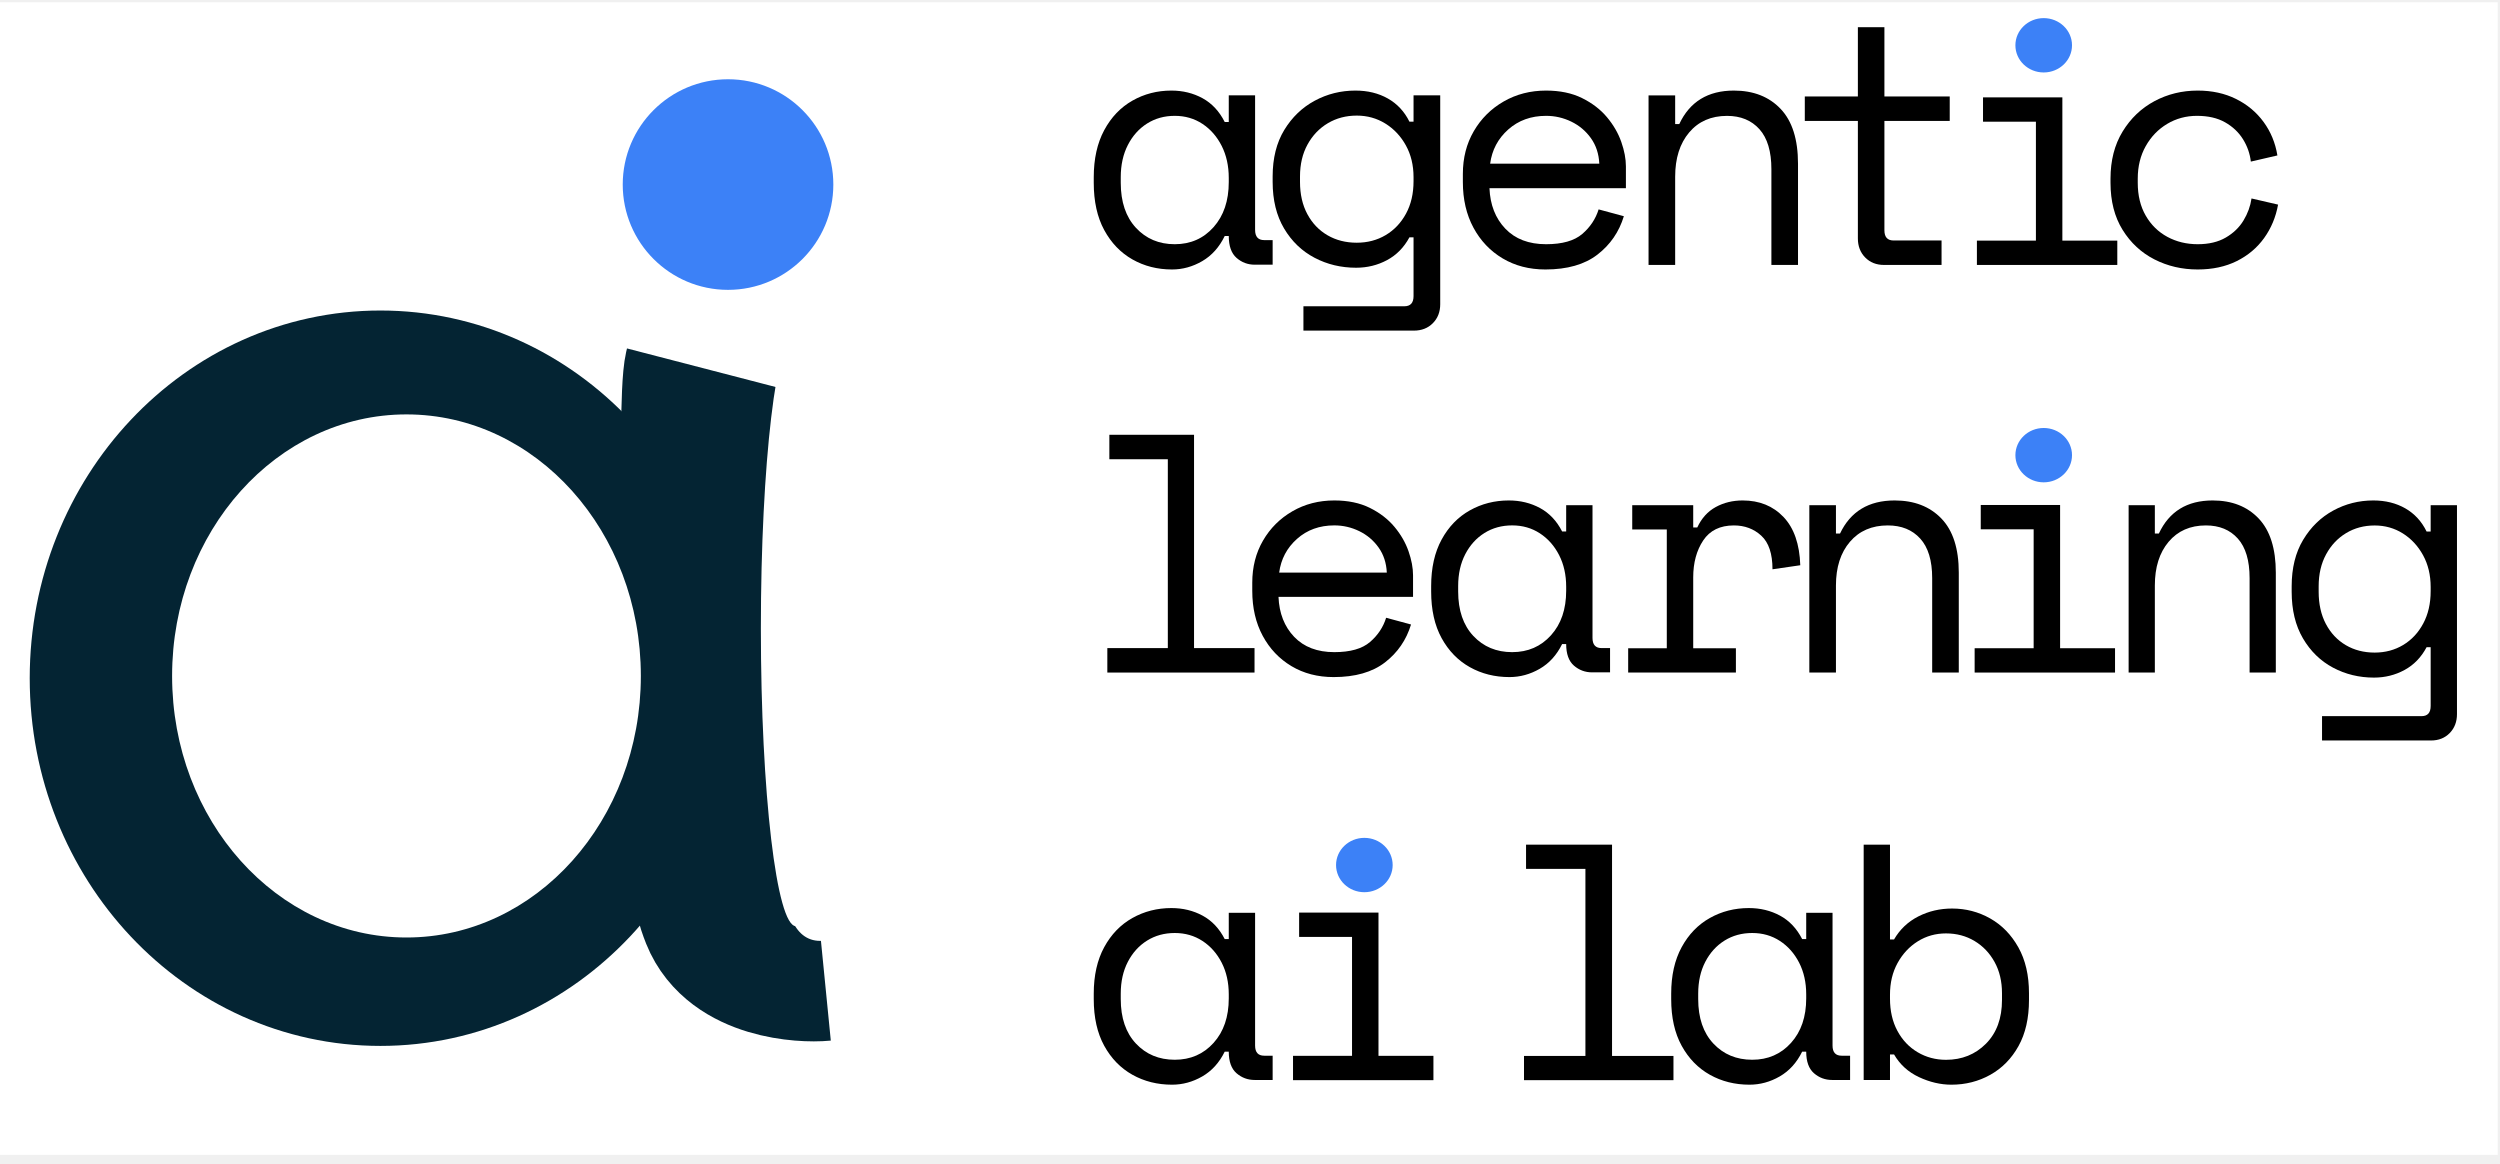
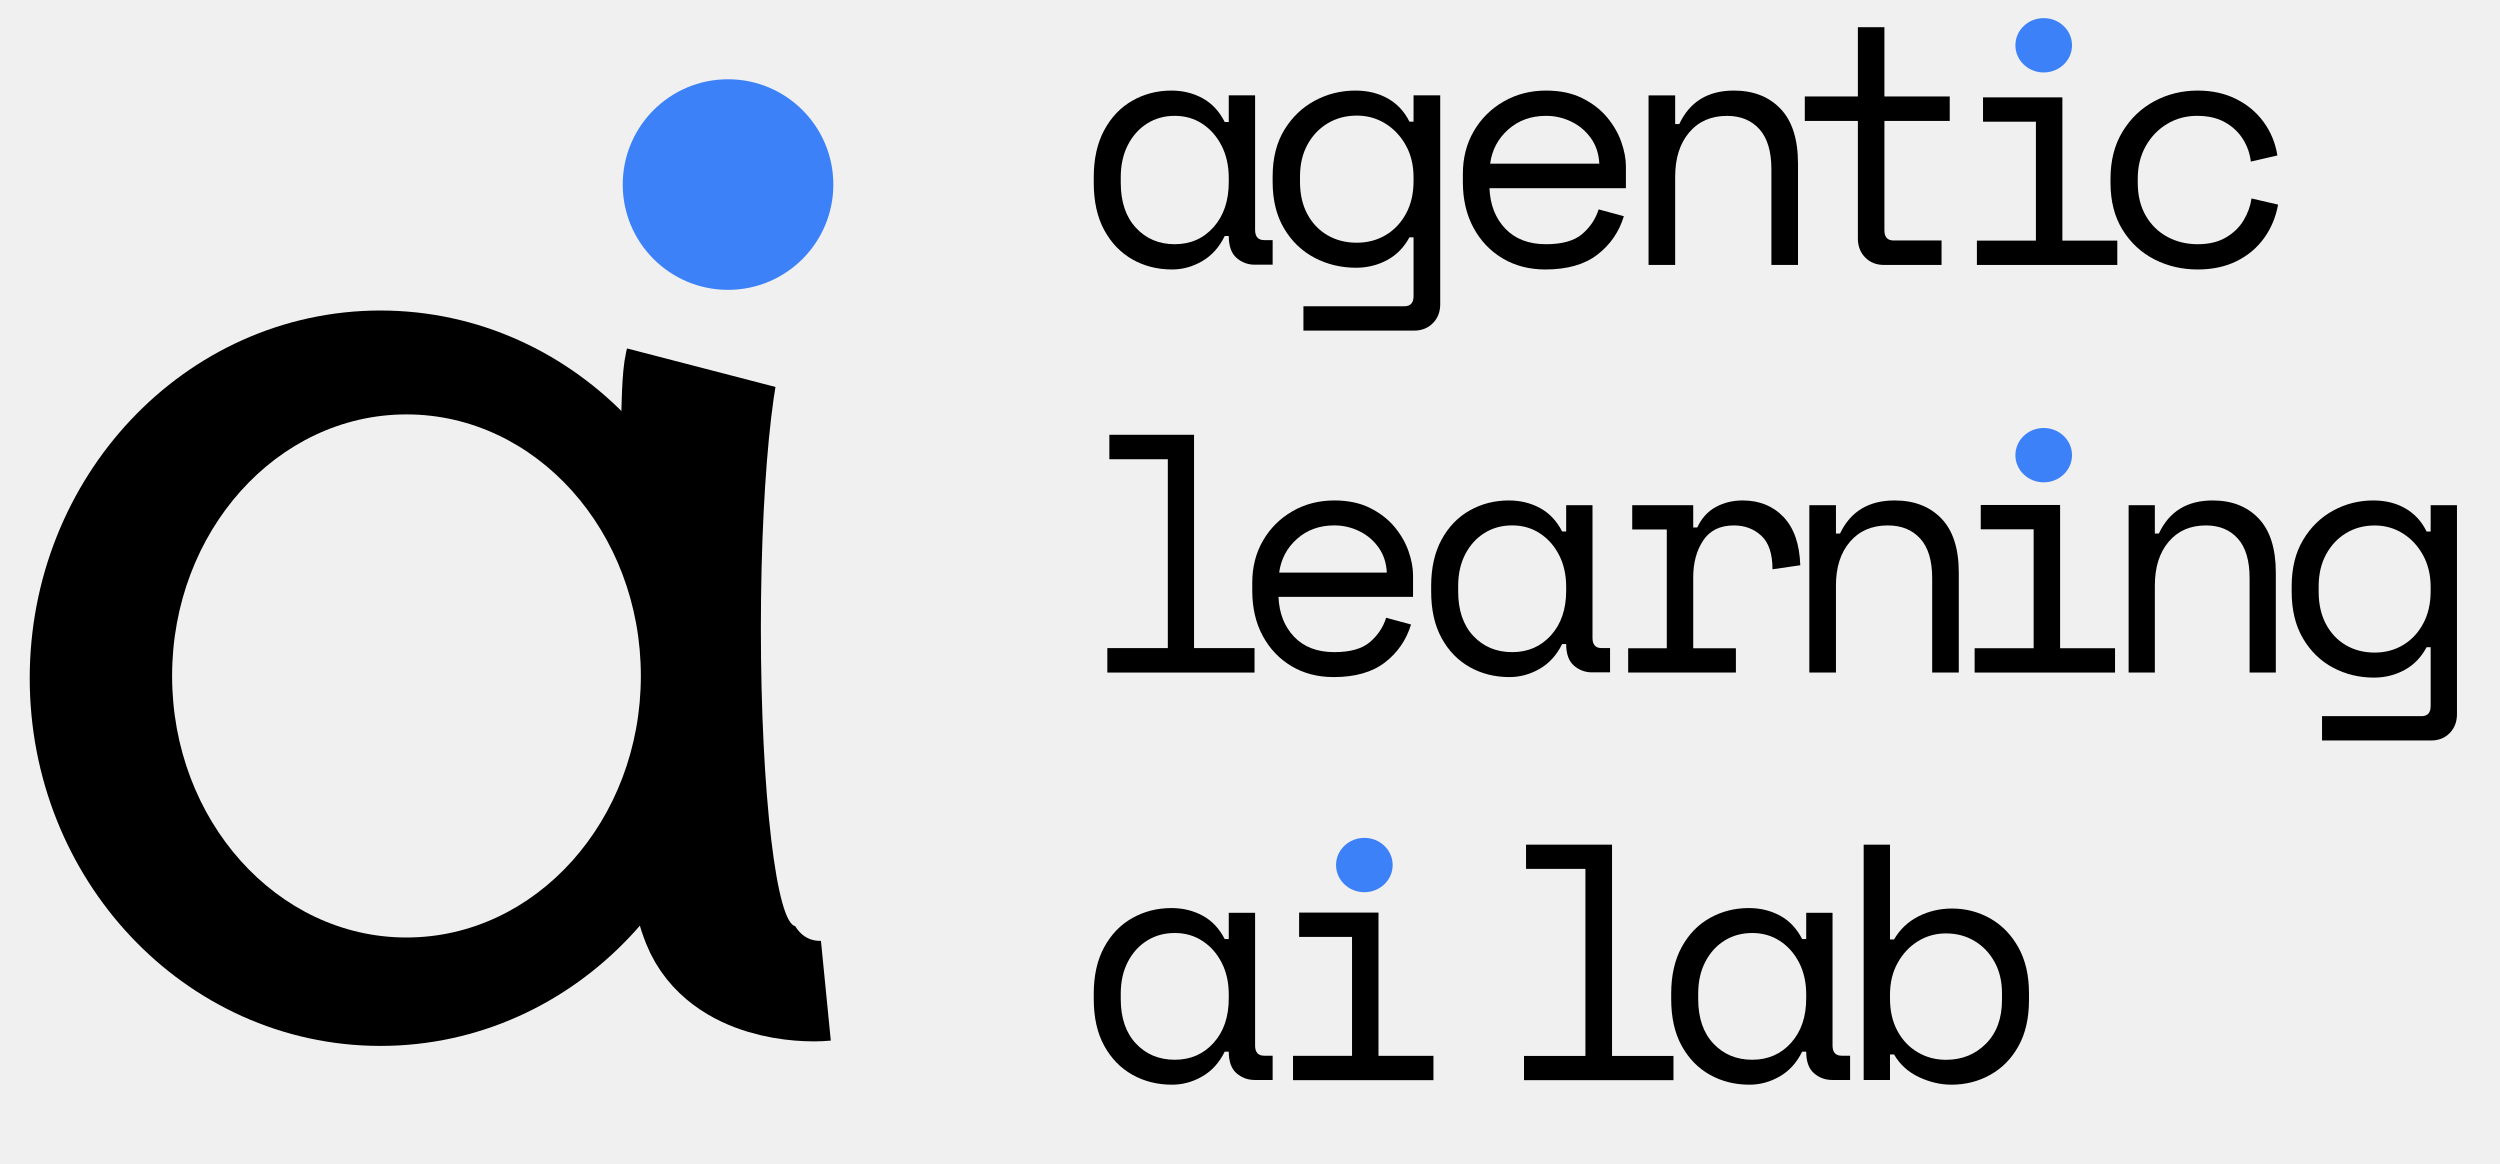
- <svg xmlns="http://www.w3.org/2000/svg" width="1104" height="514" xml:space="preserve" overflow="hidden">
+ <svg xmlns="http://www.w3.org/2000/svg" width="1104" height="514" viewBox="0 0 1104 514" xml:space="preserve" overflow="hidden">
+   <defs>
+     <mask id="logoCuts" maskUnits="userSpaceOnUse" x="165" y="343" width="1103" height="510">
+       <rect x="165" y="343" width="1103" height="510" fill="#FFFFFF" />
+       <path d="M241 641.5C241 577.711 287.338 526 344.5 526 401.661 526 448 577.711 448 641.5 448 705.289 401.661 757 344.5 757 287.338 757 241 705.289 241 641.5Z" fill="#000000" />
+       <path d="M539.469 622.704C568.472 556.827 607.737 510.359 627.171 518.915 646.604 527.471 638.847 587.81 609.844 653.687 580.842 719.563 541.576 766.031 522.143 757.475 502.709 748.92 510.466 688.58 539.469 622.704Z" fill="#000000" />
+       <path d="M501 620.5C501 547.875 507.94 489 516.5 489 525.06 489 532 547.875 532 620.5 532 693.126 525.06 752 516.5 752 507.94 752 501 693.126 501 620.5Z" fill="#000000" />
+     </mask>
+   </defs>
  <g transform="translate(-165 -343)">
-     <g>
-       <rect x="165" y="344" width="1103" height="509" fill="#FFFFFF" fill-opacity="1" />
-       <path d="M985.437 355 997.155 355 997.155 385.6 1026 385.6 1026 396.4 997.155 396.4 997.155 444.7C997.155 447.7 998.507 449.2 1001.21 449.2L1022.39 449.2 1022.39 460 997.005 460C993.6 460 990.82 458.9 988.667 456.7 986.513 454.5 985.437 451.7 985.437 448.3L985.437 396.4 962 396.4 962 385.6 985.437 385.6 985.437 355Z" fill="#000000" fill-rule="evenodd" fill-opacity="1" />
-       <path d="M682.283 383C687.351 383 691.947 384.131 696.071 386.392 700.195 388.654 703.449 392.146 705.834 396.87L707.623 396.87 707.623 385.111 719.249 385.111 719.249 444.511C719.249 447.527 720.591 449.034 723.274 449.034L727 449.034 727 459.889 719.1 459.889C716.019 459.889 713.337 458.884 711.051 456.874 708.765 454.864 707.623 451.647 707.623 447.225L705.834 447.225C703.449 452.15 700.145 455.844 695.922 458.306 691.698 460.769 687.252 462 682.581 462 676.122 462 670.284 460.518 665.067 457.552 659.85 454.587 655.701 450.265 652.621 444.587 649.54 438.908 648 431.948 648 423.706L648 421.294C648 413.153 649.54 406.217 652.621 400.489 655.701 394.76 659.85 390.413 665.067 387.448 670.284 384.482 676.023 383 682.283 383ZM683.774 394.156C679.203 394.156 675.128 395.287 671.551 397.549 667.973 399.81 665.142 402.976 663.055 407.047 660.968 411.117 659.924 415.866 659.924 421.294L659.924 423.706C659.924 432.149 662.16 438.783 666.632 443.607 671.104 448.431 676.817 450.844 683.774 450.844 690.729 450.844 696.443 448.331 700.915 443.305 705.387 438.28 707.623 431.646 707.623 423.404L707.623 421.596C707.623 416.268 706.579 411.545 704.493 407.424 702.406 403.303 699.573 400.061 695.996 397.699 692.419 395.338 688.345 394.156 683.774 394.156Z" fill="#000000" fill-rule="evenodd" fill-opacity="1" />
-       <path d="M763.547 383C768.984 383 773.766 384.17 777.894 386.509 782.022 388.848 785.193 392.256 787.408 396.735L789.22 396.735 789.22 385.09 801 385.09 801 477.355C801 480.739 799.918 483.526 797.753 485.716 795.589 487.905 792.794 489 789.372 489L740.592 489 740.592 478.251 785.143 478.251C787.861 478.251 789.22 476.758 789.22 473.772L789.22 447.794 787.408 447.794C784.992 452.273 781.695 455.633 777.516 457.872 773.338 460.111 768.782 461.231 763.849 461.231 757.204 461.231 751.088 459.763 745.5 456.827 739.912 453.891 735.432 449.586 732.059 443.913 728.686 438.24 727 431.372 727 423.31L727 420.921C727 412.859 728.712 406.017 732.135 400.393 735.558 394.769 740.038 390.465 745.575 387.479 751.113 384.493 757.103 383 763.547 383ZM764.151 394.048C759.419 394.048 755.165 395.168 751.39 397.407 747.614 399.646 744.619 402.782 742.404 406.813 740.189 410.844 739.082 415.547 739.082 420.921L739.082 423.31C739.082 428.784 740.164 433.537 742.329 437.568 744.493 441.599 747.463 444.709 751.239 446.899 755.014 449.089 759.319 450.183 764.151 450.183 768.883 450.183 773.137 449.063 776.912 446.824 780.688 444.585 783.683 441.424 785.898 437.344 788.113 433.263 789.22 428.486 789.22 423.011L789.22 421.22C789.22 415.945 788.088 411.267 785.822 407.186 783.557 403.105 780.537 399.895 776.761 397.556 772.986 395.217 768.782 394.048 764.151 394.048Z" fill="#000000" fill-rule="evenodd" fill-opacity="1" />
-       <path d="M847.753 383C853.878 383 859.176 384.106 863.644 386.317 868.113 388.528 871.778 391.342 874.64 394.76 877.502 398.177 879.611 401.82 880.967 405.69 882.322 409.56 883 413.153 883 416.469L883 426.118 822.749 426.118C823.05 433.455 825.385 439.411 829.753 443.984 834.121 448.557 840.121 450.844 847.753 450.844 854.883 450.844 860.205 449.336 863.72 446.321 867.234 443.305 869.644 439.687 870.95 435.465L882.096 438.481C879.987 445.416 876.096 451.07 870.423 455.442 864.749 459.814 857.092 462 847.452 462 840.322 462 834.021 460.367 828.548 457.1 823.075 453.834 818.782 449.311 815.669 443.532 812.556 437.752 811 431.043 811 423.404L811 419.786C811 412.751 812.606 406.469 815.82 400.941 819.033 395.413 823.427 391.041 829 387.825 834.573 384.608 840.824 383 847.753 383ZM847.753 394.156C841.126 394.156 835.552 396.167 831.033 400.187 826.515 404.207 823.853 409.233 823.05 415.263L871.251 415.263C871.05 410.941 869.82 407.198 867.561 404.031 865.301 400.865 862.414 398.428 858.9 396.719 855.385 395.011 851.669 394.156 847.753 394.156Z" fill="#000000" fill-rule="evenodd" fill-opacity="1" />
-       <path d="M930.671 383C939.31 383 946.192 385.693 951.315 391.077 956.438 396.462 959 404.54 959 415.31L959 460 947.247 460 947.247 417.725C947.247 409.874 945.489 403.986 941.973 400.061 938.457 396.135 933.685 394.172 927.658 394.172 920.626 394.172 915.05 396.613 910.932 401.495 906.813 406.377 904.753 412.894 904.753 421.047L904.753 460 893 460 893 385.114 904.753 385.114 904.753 397.796 906.562 397.796C911.183 387.932 919.219 383 930.671 383Z" fill="#000000" fill-rule="evenodd" fill-opacity="1" />
-       <path d="M1135.5 383C1141.82 383 1147.46 384.231 1152.42 386.694 1157.39 389.156 1161.45 392.548 1164.61 396.87 1167.77 401.192 1169.8 406.117 1170.7 411.645L1158.97 414.359C1158.57 410.841 1157.41 407.549 1155.51 404.484 1153.6 401.418 1150.97 398.931 1147.61 397.021 1144.25 395.111 1140.12 394.156 1135.2 394.156 1130.39 394.156 1126 395.338 1122.04 397.699 1118.08 400.061 1114.92 403.328 1112.57 407.499 1110.21 411.67 1109.03 416.469 1109.03 421.897L1109.03 423.706C1109.03 429.335 1110.21 434.184 1112.57 438.255 1114.92 442.325 1118.11 445.441 1122.12 447.602 1126.13 449.763 1130.59 450.844 1135.5 450.844 1140.42 450.844 1144.55 449.863 1147.91 447.903 1151.27 445.944 1153.88 443.431 1155.73 440.365 1157.59 437.3 1158.77 434.059 1159.27 430.641L1171 433.355C1170 438.883 1167.94 443.808 1164.83 448.13 1161.72 452.451 1157.69 455.844 1152.73 458.306 1147.76 460.769 1142.02 462 1135.5 462 1128.59 462 1122.22 460.518 1116.4 457.552 1110.59 454.587 1105.9 450.24 1102.34 444.511 1098.78 438.783 1097 431.847 1097 423.706L1097 421.897C1097 413.856 1098.78 406.921 1102.34 401.092 1105.9 395.262 1110.59 390.789 1116.4 387.674 1122.22 384.558 1128.59 383 1135.5 383Z" fill="#000000" fill-rule="evenodd" fill-opacity="1" />
-       <path d="M1040.7 386 1075.74 386 1075.74 449.258 1100 449.258 1100 460 1038 460 1038 449.258 1064.06 449.258 1064.06 396.742 1040.7 396.742 1040.7 386Z" fill="#000000" fill-rule="evenodd" fill-opacity="1" />
-       <path d="M654.891 535 692.288 535 692.288 629.2 719 629.2 719 640 654 640 654 629.2 680.712 629.2 680.712 545.8 654.891 545.8 654.891 535Z" fill="#000000" fill-rule="evenodd" fill-opacity="1" />
-       <path d="M754.243 564C760.283 564 765.507 565.092 769.913 567.275 774.32 569.458 777.934 572.237 780.756 575.611 783.578 578.985 785.658 582.582 786.995 586.403 788.331 590.224 789 593.771 789 597.046L789 606.573 729.586 606.573C729.883 613.817 732.185 619.697 736.493 624.212 740.8 628.727 746.717 630.985 754.243 630.985 761.273 630.985 766.522 629.496 769.987 626.519 773.453 623.542 775.83 619.97 777.117 615.802L788.109 618.779C786.029 625.626 782.192 631.208 776.597 635.525 771.002 639.842 763.452 642 753.945 642 746.915 642 740.701 640.388 735.304 637.162 729.908 633.937 725.674 629.471 722.605 623.766 719.535 618.059 718 611.435 718 603.893L718 600.321C718 593.374 719.584 587.172 722.753 581.714 725.922 576.256 730.254 571.939 735.75 568.764 741.246 565.588 747.41 564 754.243 564ZM754.243 575.015C747.707 575.015 742.211 577 737.755 580.97 733.299 584.939 730.675 589.901 729.883 595.855L777.414 595.855C777.216 591.588 776.003 587.891 773.775 584.765 771.547 581.639 768.7 579.233 765.234 577.546 761.768 575.859 758.104 575.015 754.243 575.015Z" fill="#000000" fill-rule="evenodd" fill-opacity="1" />
-       <path d="M831.283 564C836.351 564 840.947 565.117 845.071 567.349 849.195 569.582 852.449 573.031 854.834 577.695L856.623 577.695 856.623 566.084 868.249 566.084 868.249 624.733C868.249 627.71 869.591 629.199 872.274 629.199L876 629.199 876 639.916 868.1 639.916C865.019 639.916 862.337 638.924 860.051 636.939 857.765 634.954 856.623 631.779 856.623 627.412L854.834 627.412C852.449 632.275 849.145 635.922 844.922 638.353 840.699 640.784 836.252 642 831.581 642 825.122 642 819.284 640.536 814.067 637.609 808.85 634.681 804.702 630.414 801.621 624.807 798.541 619.2 797 612.328 797 604.191L797 601.809C797 593.771 798.541 586.924 801.621 581.267 804.702 575.611 808.85 571.319 814.067 568.392 819.284 565.464 825.023 564 831.283 564ZM832.774 575.015C828.203 575.015 824.128 576.132 820.551 578.365 816.974 580.597 814.142 583.724 812.055 587.743 809.968 591.762 808.925 596.451 808.925 601.809L808.925 604.191C808.925 612.527 811.16 619.077 815.632 623.84 820.104 628.603 825.818 630.985 832.774 630.985 839.729 630.985 845.443 628.504 849.915 623.542 854.387 618.58 856.623 612.031 856.623 603.893L856.623 602.107C856.623 596.847 855.579 592.183 853.493 588.115 851.406 584.046 848.573 580.846 844.996 578.514 841.419 576.182 837.345 575.015 832.774 575.015Z" fill="#000000" fill-rule="evenodd" fill-opacity="1" />
-       <path d="M934.567 564C941.948 564 947.957 566.434 952.595 571.302 957.232 576.17 959.701 583.273 960 592.612L947.733 594.4C947.733 587.545 946.087 582.603 942.795 579.573 939.504 576.543 935.465 575.028 930.677 575.028 924.593 575.028 920.08 577.238 917.138 581.659 914.195 586.08 912.724 591.519 912.724 597.977L912.724 629.271 931.575 629.271 931.575 640 884 640 884 629.271 901.055 629.271 901.055 576.816 885.795 576.816 885.795 566.087 912.724 566.087 912.724 575.922 914.52 575.922C916.415 571.849 919.133 568.843 922.673 566.906 926.214 564.969 930.179 564 934.567 564Z" fill="#000000" fill-rule="evenodd" fill-opacity="1" />
-       <path d="M1001.67 564C1010.31 564 1017.19 566.658 1022.31 571.973 1027.44 577.288 1030 585.26 1030 595.89L1030 640 1018.25 640 1018.25 598.275C1018.25 590.526 1016.49 584.714 1012.97 580.84 1009.46 576.965 1004.68 575.028 998.658 575.028 991.625 575.028 986.05 577.437 981.931 582.255 977.813 587.073 975.753 593.506 975.753 601.553L975.753 640 964 640 964 566.087 975.753 566.087 975.753 578.604 977.561 578.604C982.183 568.868 990.219 564 1001.67 564Z" fill="#000000" fill-rule="evenodd" fill-opacity="1" />
-       <path d="M1142.1 564C1150.61 564 1157.39 566.658 1162.43 571.973 1167.48 577.288 1170 585.26 1170 595.89L1170 640 1158.42 640 1158.42 598.275C1158.42 590.526 1156.69 584.714 1153.23 580.84 1149.77 576.965 1145.07 575.028 1139.13 575.028 1132.21 575.028 1126.72 577.437 1122.66 582.255 1118.6 587.073 1116.58 593.506 1116.58 601.553L1116.58 640 1105 640 1105 566.087 1116.58 566.087 1116.58 578.604 1118.36 578.604C1122.91 568.868 1130.82 564 1142.1 564Z" fill="#000000" fill-rule="evenodd" fill-opacity="1" />
-       <path d="M1213.05 564C1218.42 564 1223.13 565.17 1227.21 567.509 1231.28 569.848 1234.41 573.256 1236.59 577.735L1238.38 577.735 1238.38 566.09 1250 566.09 1250 658.355C1250 661.739 1248.93 664.526 1246.8 666.716 1244.66 668.905 1241.91 670 1238.53 670L1190.41 670 1190.41 659.251 1234.36 659.251C1237.04 659.251 1238.38 657.758 1238.38 654.772L1238.38 628.794 1236.59 628.794C1234.21 633.273 1230.96 636.633 1226.83 638.872 1222.71 641.111 1218.22 642.231 1213.35 642.231 1206.8 642.231 1200.76 640.763 1195.25 637.827 1189.74 634.891 1185.32 630.586 1181.99 624.913 1178.66 619.24 1177 612.372 1177 604.31L1177 601.921C1177 593.859 1178.69 587.017 1182.07 581.393 1185.44 575.77 1189.86 571.465 1195.32 568.479 1200.79 565.493 1206.7 564 1213.05 564ZM1213.65 575.048C1208.98 575.048 1204.78 576.168 1201.06 578.407 1197.34 580.647 1194.38 583.782 1192.2 587.813 1190.01 591.844 1188.92 596.547 1188.92 601.921L1188.92 604.31C1188.92 609.784 1189.99 614.537 1192.12 618.568 1194.26 622.599 1197.19 625.709 1200.91 627.899 1204.64 630.088 1208.88 631.183 1213.65 631.183 1218.32 631.183 1222.51 630.063 1226.24 627.824 1229.96 625.585 1232.92 622.424 1235.1 618.344 1237.29 614.263 1238.38 609.486 1238.38 604.011L1238.38 602.22C1238.38 596.945 1237.26 592.267 1235.03 588.186 1232.79 584.105 1229.81 580.896 1226.09 578.557 1222.36 576.218 1218.22 575.048 1213.65 575.048Z" fill="#000000" fill-rule="evenodd" fill-opacity="1" />
-       <path d="M1039.7 566 1074.74 566 1074.74 629.258 1099 629.258 1099 640 1037 640 1037 629.258 1063.06 629.258 1063.06 576.742 1039.7 576.742 1039.7 566Z" fill="#000000" fill-rule="evenodd" fill-opacity="1" />
-       <path d="M838.904 716 876.877 716 876.877 809.303 904 809.303 904 820 838 820 838 809.303 865.123 809.303 865.123 726.697 838.904 726.697 838.904 716Z" fill="#000000" fill-rule="evenodd" fill-opacity="1" />
-       <path d="M988 716 999.621 716 999.621 757.865 1001.41 757.865C1003.99 753.412 1007.57 750.022 1012.13 747.696 1016.7 745.37 1021.67 744.207 1027.03 744.207 1033.09 744.207 1038.7 745.667 1043.87 748.587 1049.03 751.506 1053.18 755.762 1056.31 761.354 1059.44 766.946 1061 773.701 1061 781.619L1061 784.588C1061 792.605 1059.46 799.385 1056.38 804.927 1053.3 810.47 1049.16 814.701 1043.94 817.62 1038.73 820.54 1032.99 822 1026.73 822 1021.97 822 1017.2 820.887 1012.43 818.659 1007.67 816.433 1003.99 813.092 1001.41 808.639L999.621 808.639 999.621 819.921 988 819.921 988 716ZM1024.35 755.193C1019.78 755.193 1015.64 756.356 1011.91 758.682 1008.19 761.008 1005.21 764.2 1002.97 768.258 1000.74 772.316 999.621 776.967 999.621 782.213L999.621 783.994C999.621 789.438 1000.71 794.188 1002.9 798.246 1005.08 802.304 1008.06 805.447 1011.84 807.674 1015.61 809.901 1019.78 811.014 1024.35 811.014 1031.4 811.014 1037.29 808.639 1042.01 803.888 1046.72 799.137 1049.08 792.704 1049.08 784.588L1049.08 781.619C1049.08 776.373 1047.99 771.771 1045.8 767.812 1043.62 763.853 1040.66 760.76 1036.94 758.534 1033.22 756.307 1029.02 755.193 1024.35 755.193Z" fill="#000000" fill-rule="evenodd" fill-opacity="1" />
-       <path d="M682.283 744C687.351 744 691.947 745.117 696.071 747.349 700.195 749.582 703.449 753.031 705.834 757.695L707.623 757.695 707.623 746.084 719.249 746.084 719.249 804.733C719.249 807.71 720.591 809.198 723.274 809.198L727 809.198 727 819.916 719.1 819.916C716.019 819.916 713.337 818.924 711.051 816.939 708.765 814.954 707.623 811.778 707.623 807.412L705.834 807.412C703.449 812.275 700.145 815.922 695.922 818.353 691.698 820.784 687.252 822 682.581 822 676.122 822 670.284 820.536 665.067 817.609 659.85 814.681 655.701 810.414 652.621 804.807 649.54 799.2 648 792.328 648 784.191L648 781.809C648 773.771 649.54 766.923 652.621 761.267 655.701 755.611 659.85 751.319 665.067 748.391 670.284 745.464 676.023 744 682.283 744ZM683.774 755.015C679.203 755.015 675.128 756.132 671.551 758.364 667.973 760.597 665.142 763.723 663.055 767.742 660.968 771.761 659.924 776.45 659.924 781.809L659.924 784.191C659.924 792.526 662.16 799.076 666.632 803.84 671.104 808.603 676.817 810.985 683.774 810.985 690.729 810.985 696.443 808.504 700.915 803.542 705.387 798.58 707.623 792.031 707.623 783.893L707.623 782.107C707.623 776.847 706.579 772.183 704.493 768.114 702.406 764.046 699.573 760.845 695.996 758.513 692.419 756.181 688.345 755.015 683.774 755.015Z" fill="#000000" fill-rule="evenodd" fill-opacity="1" />
-       <path d="M937.283 744C942.351 744 946.947 745.117 951.071 747.349 955.195 749.582 958.449 753.031 960.834 757.695L962.623 757.695 962.623 746.084 974.249 746.084 974.249 804.733C974.249 807.71 975.591 809.198 978.274 809.198L982 809.198 982 819.916 974.1 819.916C971.02 819.916 968.337 818.924 966.051 816.939 963.766 814.954 962.623 811.778 962.623 807.412L960.834 807.412C958.449 812.275 955.145 815.922 950.922 818.353 946.699 820.784 942.252 822 937.581 822 931.122 822 925.284 820.536 920.067 817.609 914.85 814.681 910.701 810.414 907.621 804.807 904.54 799.2 903 792.328 903 784.191L903 781.809C903 773.771 904.54 766.923 907.621 761.267 910.701 755.611 914.85 751.319 920.067 748.391 925.284 745.464 931.023 744 937.283 744ZM938.774 755.015C934.203 755.015 930.128 756.132 926.551 758.364 922.974 760.597 920.142 763.723 918.055 767.742 915.968 771.761 914.925 776.45 914.925 781.809L914.925 784.191C914.925 792.526 917.16 799.076 921.632 803.84 926.104 808.603 931.818 810.985 938.774 810.985 945.73 810.985 951.443 808.504 955.915 803.542 960.387 798.58 962.623 792.031 962.623 783.893L962.623 782.107C962.623 776.847 961.579 772.183 959.493 768.114 957.406 764.046 954.574 760.845 950.996 758.513 947.419 756.181 943.345 755.015 938.774 755.015Z" fill="#000000" fill-rule="evenodd" fill-opacity="1" />
-       <path d="M738.696 746 773.739 746 773.739 809.258 798 809.258 798 820 736 820 736 809.258 762.058 809.258 762.058 756.742 738.696 756.742 738.696 746Z" fill="#000000" fill-rule="evenodd" fill-opacity="1" />
-       <path d="M1055 363C1055 356.373 1060.6 351 1067.5 351 1074.4 351 1080 356.373 1080 363 1080 369.627 1074.4 375 1067.5 375 1060.6 375 1055 369.627 1055 363Z" fill="#3C81F7" fill-rule="evenodd" fill-opacity="1" />
-       <path d="M1055 544C1055 537.373 1060.6 532 1067.5 532 1074.4 532 1080 537.373 1080 544 1080 550.627 1074.4 556 1067.5 556 1060.6 556 1055 550.627 1055 544Z" fill="#3C81F7" fill-rule="evenodd" fill-opacity="1" />
-       <path d="M755 725C755 718.373 760.596 713 767.5 713 774.404 713 780 718.373 780 725 780 731.627 774.404 737 767.5 737 760.596 737 755 731.627 755 725Z" fill="#3C81F7" fill-rule="evenodd" fill-opacity="1" />
-       <path d="M475.154 505.5C473.079 513.491 473.565 555.045 473.518 582.926 473.47 610.806 473.411 645.435 474.869 672.782 476.327 700.13 473.968 726.294 482.266 747.012 490.565 767.73 519.874 769.173 528.5 768.321" stroke="#042433" stroke-width="68.75" stroke-linecap="butt" stroke-linejoin="miter" stroke-miterlimit="8" stroke-opacity="1" fill="none" fill-rule="evenodd" />
-       <path d="M212.5 642.5C212.5 571.808 266.45 514.5 333 514.5 399.55 514.5 453.5 571.808 453.5 642.5 453.5 713.192 399.55 770.5 333 770.5 266.45 770.5 212.5 713.192 212.5 642.5Z" stroke="#042433" stroke-width="68.75" stroke-linecap="butt" stroke-linejoin="miter" stroke-miterlimit="8" stroke-opacity="1" fill="none" fill-rule="evenodd" />
-       <path d="M241 641.5C241 577.711 287.338 526 344.5 526 401.661 526 448 577.711 448 641.5 448 705.289 401.661 757 344.5 757 287.338 757 241 705.289 241 641.5Z" fill="#FFFFFF" fill-rule="evenodd" fill-opacity="1" />
-       <path d="M539.469 622.704C568.472 556.827 607.737 510.359 627.171 518.915 646.604 527.471 638.847 587.81 609.844 653.687 580.842 719.563 541.576 766.031 522.143 757.475 502.709 748.92 510.466 688.58 539.469 622.704Z" fill="#FFFFFF" fill-rule="evenodd" fill-opacity="1" />
-       <path d="M440 424.5C440 398.819 460.819 378 486.5 378 512.181 378 533 398.819 533 424.5 533 450.181 512.181 471 486.5 471 460.819 471 440 450.181 440 424.5Z" fill="#3C81F7" fill-rule="evenodd" fill-opacity="1" />
-       <path d="M501 620.5C501 547.875 507.94 489 516.5 489 525.06 489 532 547.875 532 620.5 532 693.126 525.06 752 516.5 752 507.94 752 501 693.126 501 620.5Z" fill="#FFFFFF" fill-rule="evenodd" fill-opacity="1" />
+     <g mask="url(#logoCuts)" fill="currentColor" stroke="currentColor">
+       <path d="M985.437 355 997.155 355 997.155 385.6 1026 385.6 1026 396.4 997.155 396.4 997.155 444.7C997.155 447.7 998.507 449.2 1001.21 449.2L1022.39 449.2 1022.39 460 997.005 460C993.6 460 990.82 458.9 988.667 456.7 986.513 454.5 985.437 451.7 985.437 448.3L985.437 396.4 962 396.4 962 385.6 985.437 385.6 985.437 355Z" fill-rule="evenodd" stroke="none" />
+       <path d="M682.283 383C687.351 383 691.947 384.131 696.071 386.392 700.195 388.654 703.449 392.146 705.834 396.87L707.623 396.87 707.623 385.111 719.249 385.111 719.249 444.511C719.249 447.527 720.591 449.034 723.274 449.034L727 449.034 727 459.889 719.1 459.889C716.019 459.889 713.337 458.884 711.051 456.874 708.765 454.864 707.623 451.647 707.623 447.225L705.834 447.225C703.449 452.15 700.145 455.844 695.922 458.306 691.698 460.769 687.252 462 682.581 462 676.122 462 670.284 460.518 665.067 457.552 659.85 454.587 655.701 450.265 652.621 444.587 649.54 438.908 648 431.948 648 423.706L648 421.294C648 413.153 649.54 406.217 652.621 400.489 655.701 394.76 659.85 390.413 665.067 387.448 670.284 384.482 676.023 383 682.283 383ZM683.774 394.156C679.203 394.156 675.128 395.287 671.551 397.549 667.973 399.81 665.142 402.976 663.055 407.047 660.968 411.117 659.924 415.866 659.924 421.294L659.924 423.706C659.924 432.149 662.16 438.783 666.632 443.607 671.104 448.431 676.817 450.844 683.774 450.844 690.729 450.844 696.443 448.331 700.915 443.305 705.387 438.28 707.623 431.646 707.623 423.404L707.623 421.596C707.623 416.268 706.579 411.545 704.493 407.424 702.406 403.303 699.573 400.061 695.996 397.699 692.419 395.338 688.345 394.156 683.774 394.156Z" fill-rule="evenodd" stroke="none" />
+       <path d="M763.547 383C768.984 383 773.766 384.17 777.894 386.509 782.022 388.848 785.193 392.256 787.408 396.735L789.22 396.735 789.22 385.09 801 385.09 801 477.355C801 480.739 799.918 483.526 797.753 485.716 795.589 487.905 792.794 489 789.372 489L740.592 489 740.592 478.251 785.143 478.251C787.861 478.251 789.22 476.758 789.22 473.772L789.22 447.794 787.408 447.794C784.992 452.273 781.695 455.633 777.516 457.872 773.338 460.111 768.782 461.231 763.849 461.231 757.204 461.231 751.088 459.763 745.5 456.827 739.912 453.891 735.432 449.586 732.059 443.913 728.686 438.24 727 431.372 727 423.31L727 420.921C727 412.859 728.712 406.017 732.135 400.393 735.558 394.769 740.038 390.465 745.575 387.479 751.113 384.493 757.103 383 763.547 383ZM764.151 394.048C759.419 394.048 755.165 395.168 751.39 397.407 747.614 399.646 744.619 402.782 742.404 406.813 740.189 410.844 739.082 415.547 739.082 420.921L739.082 423.31C739.082 428.784 740.164 433.537 742.329 437.568 744.493 441.599 747.463 444.709 751.239 446.899 755.014 449.089 759.319 450.183 764.151 450.183 768.883 450.183 773.137 449.063 776.912 446.824 780.688 444.585 783.683 441.424 785.898 437.344 788.113 433.263 789.22 428.486 789.22 423.011L789.22 421.22C789.22 415.945 788.088 411.267 785.822 407.186 783.557 403.105 780.537 399.895 776.761 397.556 772.986 395.217 768.782 394.048 764.151 394.048Z" fill-rule="evenodd" stroke="none" />
+       <path d="M847.753 383C853.878 383 859.176 384.106 863.644 386.317 868.113 388.528 871.778 391.342 874.64 394.76 877.502 398.177 879.611 401.82 880.967 405.69 882.322 409.56 883 413.153 883 416.469L883 426.118 822.749 426.118C823.05 433.455 825.385 439.411 829.753 443.984 834.121 448.557 840.121 450.844 847.753 450.844 854.883 450.844 860.205 449.336 863.72 446.321 867.234 443.305 869.644 439.687 870.95 435.465L882.096 438.481C879.987 445.416 876.096 451.07 870.423 455.442 864.749 459.814 857.092 462 847.452 462 840.322 462 834.021 460.367 828.548 457.1 823.075 453.834 818.782 449.311 815.669 443.532 812.556 437.752 811 431.043 811 423.404L811 419.786C811 412.751 812.606 406.469 815.82 400.941 819.033 395.413 823.427 391.041 829 387.825 834.573 384.608 840.824 383 847.753 383ZM847.753 394.156C841.126 394.156 835.552 396.167 831.033 400.187 826.515 404.207 823.853 409.233 823.05 415.263L871.251 415.263C871.05 410.941 869.82 407.198 867.561 404.031 865.301 400.865 862.414 398.428 858.9 396.719 855.385 395.011 851.669 394.156 847.753 394.156Z" fill-rule="evenodd" stroke="none" />
+       <path d="M930.671 383C939.31 383 946.192 385.693 951.315 391.077 956.438 396.462 959 404.54 959 415.31L959 460 947.247 460 947.247 417.725C947.247 409.874 945.489 403.986 941.973 400.061 938.457 396.135 933.685 394.172 927.658 394.172 920.626 394.172 915.05 396.613 910.932 401.495 906.813 406.377 904.753 412.894 904.753 421.047L904.753 460 893 460 893 385.114 904.753 385.114 904.753 397.796 906.562 397.796C911.183 387.932 919.219 383 930.671 383Z" fill-rule="evenodd" stroke="none" />
+       <path d="M1135.5 383C1141.82 383 1147.46 384.231 1152.42 386.694 1157.39 389.156 1161.45 392.548 1164.61 396.87 1167.77 401.192 1169.8 406.117 1170.7 411.645L1158.97 414.359C1158.57 410.841 1157.41 407.549 1155.51 404.484 1153.6 401.418 1150.97 398.931 1147.61 397.021 1144.25 395.111 1140.12 394.156 1135.2 394.156 1130.39 394.156 1126 395.338 1122.04 397.699 1118.08 400.061 1114.92 403.328 1112.57 407.499 1110.21 411.67 1109.03 416.469 1109.03 421.897L1109.03 423.706C1109.03 429.335 1110.21 434.184 1112.57 438.255 1114.92 442.325 1118.11 445.441 1122.12 447.602 1126.13 449.763 1130.59 450.844 1135.5 450.844 1140.42 450.844 1144.55 449.863 1147.91 447.903 1151.27 445.944 1153.88 443.431 1155.73 440.365 1157.59 437.3 1158.77 434.059 1159.27 430.641L1171 433.355C1170 438.883 1167.94 443.808 1164.83 448.13 1161.72 452.451 1157.69 455.844 1152.73 458.306 1147.76 460.769 1142.02 462 1135.5 462 1128.59 462 1122.22 460.518 1116.4 457.552 1110.59 454.587 1105.9 450.24 1102.34 444.511 1098.78 438.783 1097 431.847 1097 423.706L1097 421.897C1097 413.856 1098.78 406.921 1102.34 401.092 1105.9 395.262 1110.59 390.789 1116.4 387.674 1122.22 384.558 1128.59 383 1135.5 383Z" fill-rule="evenodd" stroke="none" />
+       <path d="M1040.7 386 1075.74 386 1075.74 449.258 1100 449.258 1100 460 1038 460 1038 449.258 1064.06 449.258 1064.06 396.742 1040.7 396.742 1040.7 386Z" fill-rule="evenodd" stroke="none" />
+       <path d="M654.891 535 692.288 535 692.288 629.2 719 629.2 719 640 654 640 654 629.2 680.712 629.2 680.712 545.8 654.891 545.8 654.891 535Z" fill-rule="evenodd" stroke="none" />
+       <path d="M754.243 564C760.283 564 765.507 565.092 769.913 567.275 774.32 569.458 777.934 572.237 780.756 575.611 783.578 578.985 785.658 582.582 786.995 586.403 788.331 590.224 789 593.771 789 597.046L789 606.573 729.586 606.573C729.883 613.817 732.185 619.697 736.493 624.212 740.8 628.727 746.717 630.985 754.243 630.985 761.273 630.985 766.522 629.496 769.987 626.519 773.453 623.542 775.83 619.97 777.117 615.802L788.109 618.779C786.029 625.626 782.192 631.208 776.597 635.525 771.002 639.842 763.452 642 753.945 642 746.915 642 740.701 640.388 735.304 637.162 729.908 633.937 725.674 629.471 722.605 623.766 719.535 618.059 718 611.435 718 603.893L718 600.321C718 593.374 719.584 587.172 722.753 581.714 725.922 576.256 730.254 571.939 735.75 568.764 741.246 565.588 747.41 564 754.243 564ZM754.243 575.015C747.707 575.015 742.211 577 737.755 580.97 733.299 584.939 730.675 589.901 729.883 595.855L777.414 595.855C777.216 591.588 776.003 587.891 773.775 584.765 771.547 581.639 768.7 579.233 765.234 577.546 761.768 575.859 758.104 575.015 754.243 575.015Z" fill-rule="evenodd" stroke="none" />
+       <path d="M831.283 564C836.351 564 840.947 565.117 845.071 567.349 849.195 569.582 852.449 573.031 854.834 577.695L856.623 577.695 856.623 566.084 868.249 566.084 868.249 624.733C868.249 627.71 869.591 629.199 872.274 629.199L876 629.199 876 639.916 868.1 639.916C865.019 639.916 862.337 638.924 860.051 636.939 857.765 634.954 856.623 631.779 856.623 627.412L854.834 627.412C852.449 632.275 849.145 635.922 844.922 638.353 840.699 640.784 836.252 642 831.581 642 825.122 642 819.284 640.536 814.067 637.609 808.85 634.681 804.702 630.414 801.621 624.807 798.541 619.2 797 612.328 797 604.191L797 601.809C797 593.771 798.541 586.924 801.621 581.267 804.702 575.611 808.85 571.319 814.067 568.392 819.284 565.464 825.023 564 831.283 564ZM832.774 575.015C828.203 575.015 824.128 576.132 820.551 578.365 816.974 580.597 814.142 583.724 812.055 587.743 809.968 591.762 808.925 596.451 808.925 601.809L808.925 604.191C808.925 612.527 811.16 619.077 815.632 623.84 820.104 628.603 825.818 630.985 832.774 630.985 839.729 630.985 845.443 628.504 849.915 623.542 854.387 618.58 856.623 612.031 856.623 603.893L856.623 602.107C856.623 596.847 855.579 592.183 853.493 588.115 851.406 584.046 848.573 580.846 844.996 578.514 841.419 576.182 837.345 575.015 832.774 575.015Z" fill-rule="evenodd" stroke="none" />
+       <path d="M934.567 564C941.948 564 947.957 566.434 952.595 571.302 957.232 576.17 959.701 583.273 960 592.612L947.733 594.4C947.733 587.545 946.087 582.603 942.795 579.573 939.504 576.543 935.465 575.028 930.677 575.028 924.593 575.028 920.08 577.238 917.138 581.659 914.195 586.08 912.724 591.519 912.724 597.977L912.724 629.271 931.575 629.271 931.575 640 884 640 884 629.271 901.055 629.271 901.055 576.816 885.795 576.816 885.795 566.087 912.724 566.087 912.724 575.922 914.52 575.922C916.415 571.849 919.133 568.843 922.673 566.906 926.214 564.969 930.179 564 934.567 564Z" fill-rule="evenodd" stroke="none" />
+       <path d="M1001.67 564C1010.31 564 1017.19 566.658 1022.31 571.973 1027.44 577.288 1030 585.26 1030 595.89L1030 640 1018.25 640 1018.25 598.275C1018.25 590.526 1016.49 584.714 1012.97 580.84 1009.46 576.965 1004.68 575.028 998.658 575.028 991.625 575.028 986.05 577.437 981.931 582.255 977.813 587.073 975.753 593.506 975.753 601.553L975.753 640 964 640 964 566.087 975.753 566.087 975.753 578.604 977.561 578.604C982.183 568.868 990.219 564 1001.67 564Z" fill-rule="evenodd" stroke="none" />
+       <path d="M1142.1 564C1150.61 564 1157.39 566.658 1162.43 571.973 1167.48 577.288 1170 585.26 1170 595.89L1170 640 1158.42 640 1158.42 598.275C1158.42 590.526 1156.69 584.714 1153.23 580.84 1149.77 576.965 1145.07 575.028 1139.13 575.028 1132.21 575.028 1126.72 577.437 1122.66 582.255 1118.6 587.073 1116.58 593.506 1116.58 601.553L1116.58 640 1105 640 1105 566.087 1116.58 566.087 1116.58 578.604 1118.36 578.604C1122.91 568.868 1130.82 564 1142.1 564Z" fill-rule="evenodd" stroke="none" />
+       <path d="M1213.05 564C1218.42 564 1223.13 565.17 1227.21 567.509 1231.28 569.848 1234.41 573.256 1236.59 577.735L1238.38 577.735 1238.38 566.09 1250 566.09 1250 658.355C1250 661.739 1248.93 664.526 1246.8 666.716 1244.66 668.905 1241.91 670 1238.53 670L1190.41 670 1190.41 659.251 1234.36 659.251C1237.04 659.251 1238.38 657.758 1238.38 654.772L1238.38 628.794 1236.59 628.794C1234.21 633.273 1230.96 636.633 1226.83 638.872 1222.71 641.111 1218.22 642.231 1213.35 642.231 1206.8 642.231 1200.76 640.763 1195.25 637.827 1189.74 634.891 1185.32 630.586 1181.99 624.913 1178.66 619.24 1177 612.372 1177 604.31L1177 601.921C1177 593.859 1178.69 587.017 1182.07 581.393 1185.44 575.77 1189.86 571.465 1195.32 568.479 1200.79 565.493 1206.7 564 1213.05 564ZM1213.65 575.048C1208.98 575.048 1204.78 576.168 1201.06 578.407 1197.34 580.647 1194.38 583.782 1192.2 587.813 1190.01 591.844 1188.92 596.547 1188.92 601.921L1188.92 604.31C1188.92 609.784 1189.99 614.537 1192.12 618.568 1194.26 622.599 1197.19 625.709 1200.91 627.899 1204.64 630.088 1208.88 631.183 1213.65 631.183 1218.32 631.183 1222.51 630.063 1226.24 627.824 1229.96 625.585 1232.92 622.424 1235.1 618.344 1237.29 614.263 1238.38 609.486 1238.38 604.011L1238.38 602.22C1238.38 596.945 1237.26 592.267 1235.03 588.186 1232.79 584.105 1229.81 580.896 1226.09 578.557 1222.36 576.218 1218.22 575.048 1213.65 575.048Z" fill-rule="evenodd" stroke="none" />
+       <path d="M1039.7 566 1074.74 566 1074.74 629.258 1099 629.258 1099 640 1037 640 1037 629.258 1063.06 629.258 1063.06 576.742 1039.7 576.742 1039.7 566Z" fill-rule="evenodd" stroke="none" />
+       <path d="M838.904 716 876.877 716 876.877 809.303 904 809.303 904 820 838 820 838 809.303 865.123 809.303 865.123 726.697 838.904 726.697 838.904 716Z" fill-rule="evenodd" stroke="none" />
+       <path d="M988 716 999.621 716 999.621 757.865 1001.41 757.865C1003.99 753.412 1007.57 750.022 1012.13 747.696 1016.7 745.37 1021.67 744.207 1027.03 744.207 1033.09 744.207 1038.7 745.667 1043.87 748.587 1049.03 751.506 1053.18 755.762 1056.31 761.354 1059.44 766.946 1061 773.701 1061 781.619L1061 784.588C1061 792.605 1059.46 799.385 1056.38 804.927 1053.3 810.47 1049.16 814.701 1043.94 817.62 1038.73 820.54 1032.99 822 1026.73 822 1021.97 822 1017.2 820.887 1012.43 818.659 1007.67 816.433 1003.99 813.092 1001.41 808.639L999.621 808.639 999.621 819.921 988 819.921 988 716ZM1024.35 755.193C1019.78 755.193 1015.64 756.356 1011.91 758.682 1008.19 761.008 1005.21 764.2 1002.97 768.258 1000.74 772.316 999.621 776.967 999.621 782.213L999.621 783.994C999.621 789.438 1000.71 794.188 1002.9 798.246 1005.08 802.304 1008.06 805.447 1011.84 807.674 1015.61 809.901 1019.78 811.014 1024.35 811.014 1031.4 811.014 1037.29 808.639 1042.01 803.888 1046.72 799.137 1049.08 792.704 1049.08 784.588L1049.08 781.619C1049.08 776.373 1047.99 771.771 1045.8 767.812 1043.62 763.853 1040.66 760.76 1036.94 758.534 1033.22 756.307 1029.02 755.193 1024.35 755.193Z" fill-rule="evenodd" stroke="none" />
+       <path d="M682.283 744C687.351 744 691.947 745.117 696.071 747.349 700.195 749.582 703.449 753.031 705.834 757.695L707.623 757.695 707.623 746.084 719.249 746.084 719.249 804.733C719.249 807.71 720.591 809.198 723.274 809.198L727 809.198 727 819.916 719.1 819.916C716.019 819.916 713.337 818.924 711.051 816.939 708.765 814.954 707.623 811.778 707.623 807.412L705.834 807.412C703.449 812.275 700.145 815.922 695.922 818.353 691.698 820.784 687.252 822 682.581 822 676.122 822 670.284 820.536 665.067 817.609 659.85 814.681 655.701 810.414 652.621 804.807 649.54 799.2 648 792.328 648 784.191L648 781.809C648 773.771 649.54 766.923 652.621 761.267 655.701 755.611 659.85 751.319 665.067 748.391 670.284 745.464 676.023 744 682.283 744ZM683.774 755.015C679.203 755.015 675.128 756.132 671.551 758.364 667.973 760.597 665.142 763.723 663.055 767.742 660.968 771.761 659.924 776.45 659.924 781.809L659.924 784.191C659.924 792.526 662.16 799.076 666.632 803.84 671.104 808.603 676.817 810.985 683.774 810.985 690.729 810.985 696.443 808.504 700.915 803.542 705.387 798.58 707.623 792.031 707.623 783.893L707.623 782.107C707.623 776.847 706.579 772.183 704.493 768.114 702.406 764.046 699.573 760.845 695.996 758.513 692.419 756.181 688.345 755.015 683.774 755.015Z" fill-rule="evenodd" stroke="none" />
+       <path d="M937.283 744C942.351 744 946.947 745.117 951.071 747.349 955.195 749.582 958.449 753.031 960.834 757.695L962.623 757.695 962.623 746.084 974.249 746.084 974.249 804.733C974.249 807.71 975.591 809.198 978.274 809.198L982 809.198 982 819.916 974.1 819.916C971.02 819.916 968.337 818.924 966.051 816.939 963.766 814.954 962.623 811.778 962.623 807.412L960.834 807.412C958.449 812.275 955.145 815.922 950.922 818.353 946.699 820.784 942.252 822 937.581 822 931.122 822 925.284 820.536 920.067 817.609 914.85 814.681 910.701 810.414 907.621 804.807 904.54 799.2 903 792.328 903 784.191L903 781.809C903 773.771 904.54 766.923 907.621 761.267 910.701 755.611 914.85 751.319 920.067 748.391 925.284 745.464 931.023 744 937.283 744ZM938.774 755.015C934.203 755.015 930.128 756.132 926.551 758.364 922.974 760.597 920.142 763.723 918.055 767.742 915.968 771.761 914.925 776.45 914.925 781.809L914.925 784.191C914.925 792.526 917.16 799.076 921.632 803.84 926.104 808.603 931.818 810.985 938.774 810.985 945.73 810.985 951.443 808.504 955.915 803.542 960.387 798.58 962.623 792.031 962.623 783.893L962.623 782.107C962.623 776.847 961.579 772.183 959.493 768.114 957.406 764.046 954.574 760.845 950.996 758.513 947.419 756.181 943.345 755.015 938.774 755.015Z" fill-rule="evenodd" stroke="none" />
+       <path d="M738.696 746 773.739 746 773.739 809.258 798 809.258 798 820 736 820 736 809.258 762.058 809.258 762.058 756.742 738.696 756.742 738.696 746Z" fill-rule="evenodd" stroke="none" />
+       <path d="M475.154 505.5C473.079 513.491 473.565 555.045 473.518 582.926 473.47 610.806 473.411 645.435 474.869 672.782 476.327 700.13 473.968 726.294 482.266 747.012 490.565 767.73 519.874 769.173 528.5 768.321" stroke-width="68.75" stroke-linecap="butt" stroke-linejoin="miter" stroke-miterlimit="8" fill="none" fill-rule="evenodd" />
+       <path d="M212.5 642.5C212.5 571.808 266.45 514.5 333 514.5 399.55 514.5 453.5 571.808 453.5 642.5 453.5 713.192 399.55 770.5 333 770.5 266.45 770.5 212.5 713.192 212.5 642.5Z" stroke-width="68.75" stroke-linecap="butt" stroke-linejoin="miter" stroke-miterlimit="8" fill="none" fill-rule="evenodd" />
    </g>
+     <path d="M1055 363C1055 356.373 1060.6 351 1067.5 351 1074.4 351 1080 356.373 1080 363 1080 369.627 1074.4 375 1067.5 375 1060.6 375 1055 369.627 1055 363Z" fill="#3C81F7" fill-rule="evenodd" />
+     <path d="M1055 544C1055 537.373 1060.6 532 1067.5 532 1074.4 532 1080 537.373 1080 544 1080 550.627 1074.4 556 1067.5 556 1060.6 556 1055 550.627 1055 544Z" fill="#3C81F7" fill-rule="evenodd" />
+     <path d="M755 725C755 718.373 760.596 713 767.5 713 774.404 713 780 718.373 780 725 780 731.627 774.404 737 767.5 737 760.596 737 755 731.627 755 725Z" fill="#3C81F7" fill-rule="evenodd" />
+     <path d="M440 424.5C440 398.819 460.819 378 486.5 378 512.181 378 533 398.819 533 424.5 533 450.181 512.181 471 486.5 471 460.819 471 440 450.181 440 424.5Z" fill="#3C81F7" fill-rule="evenodd" />
  </g>
</svg>
